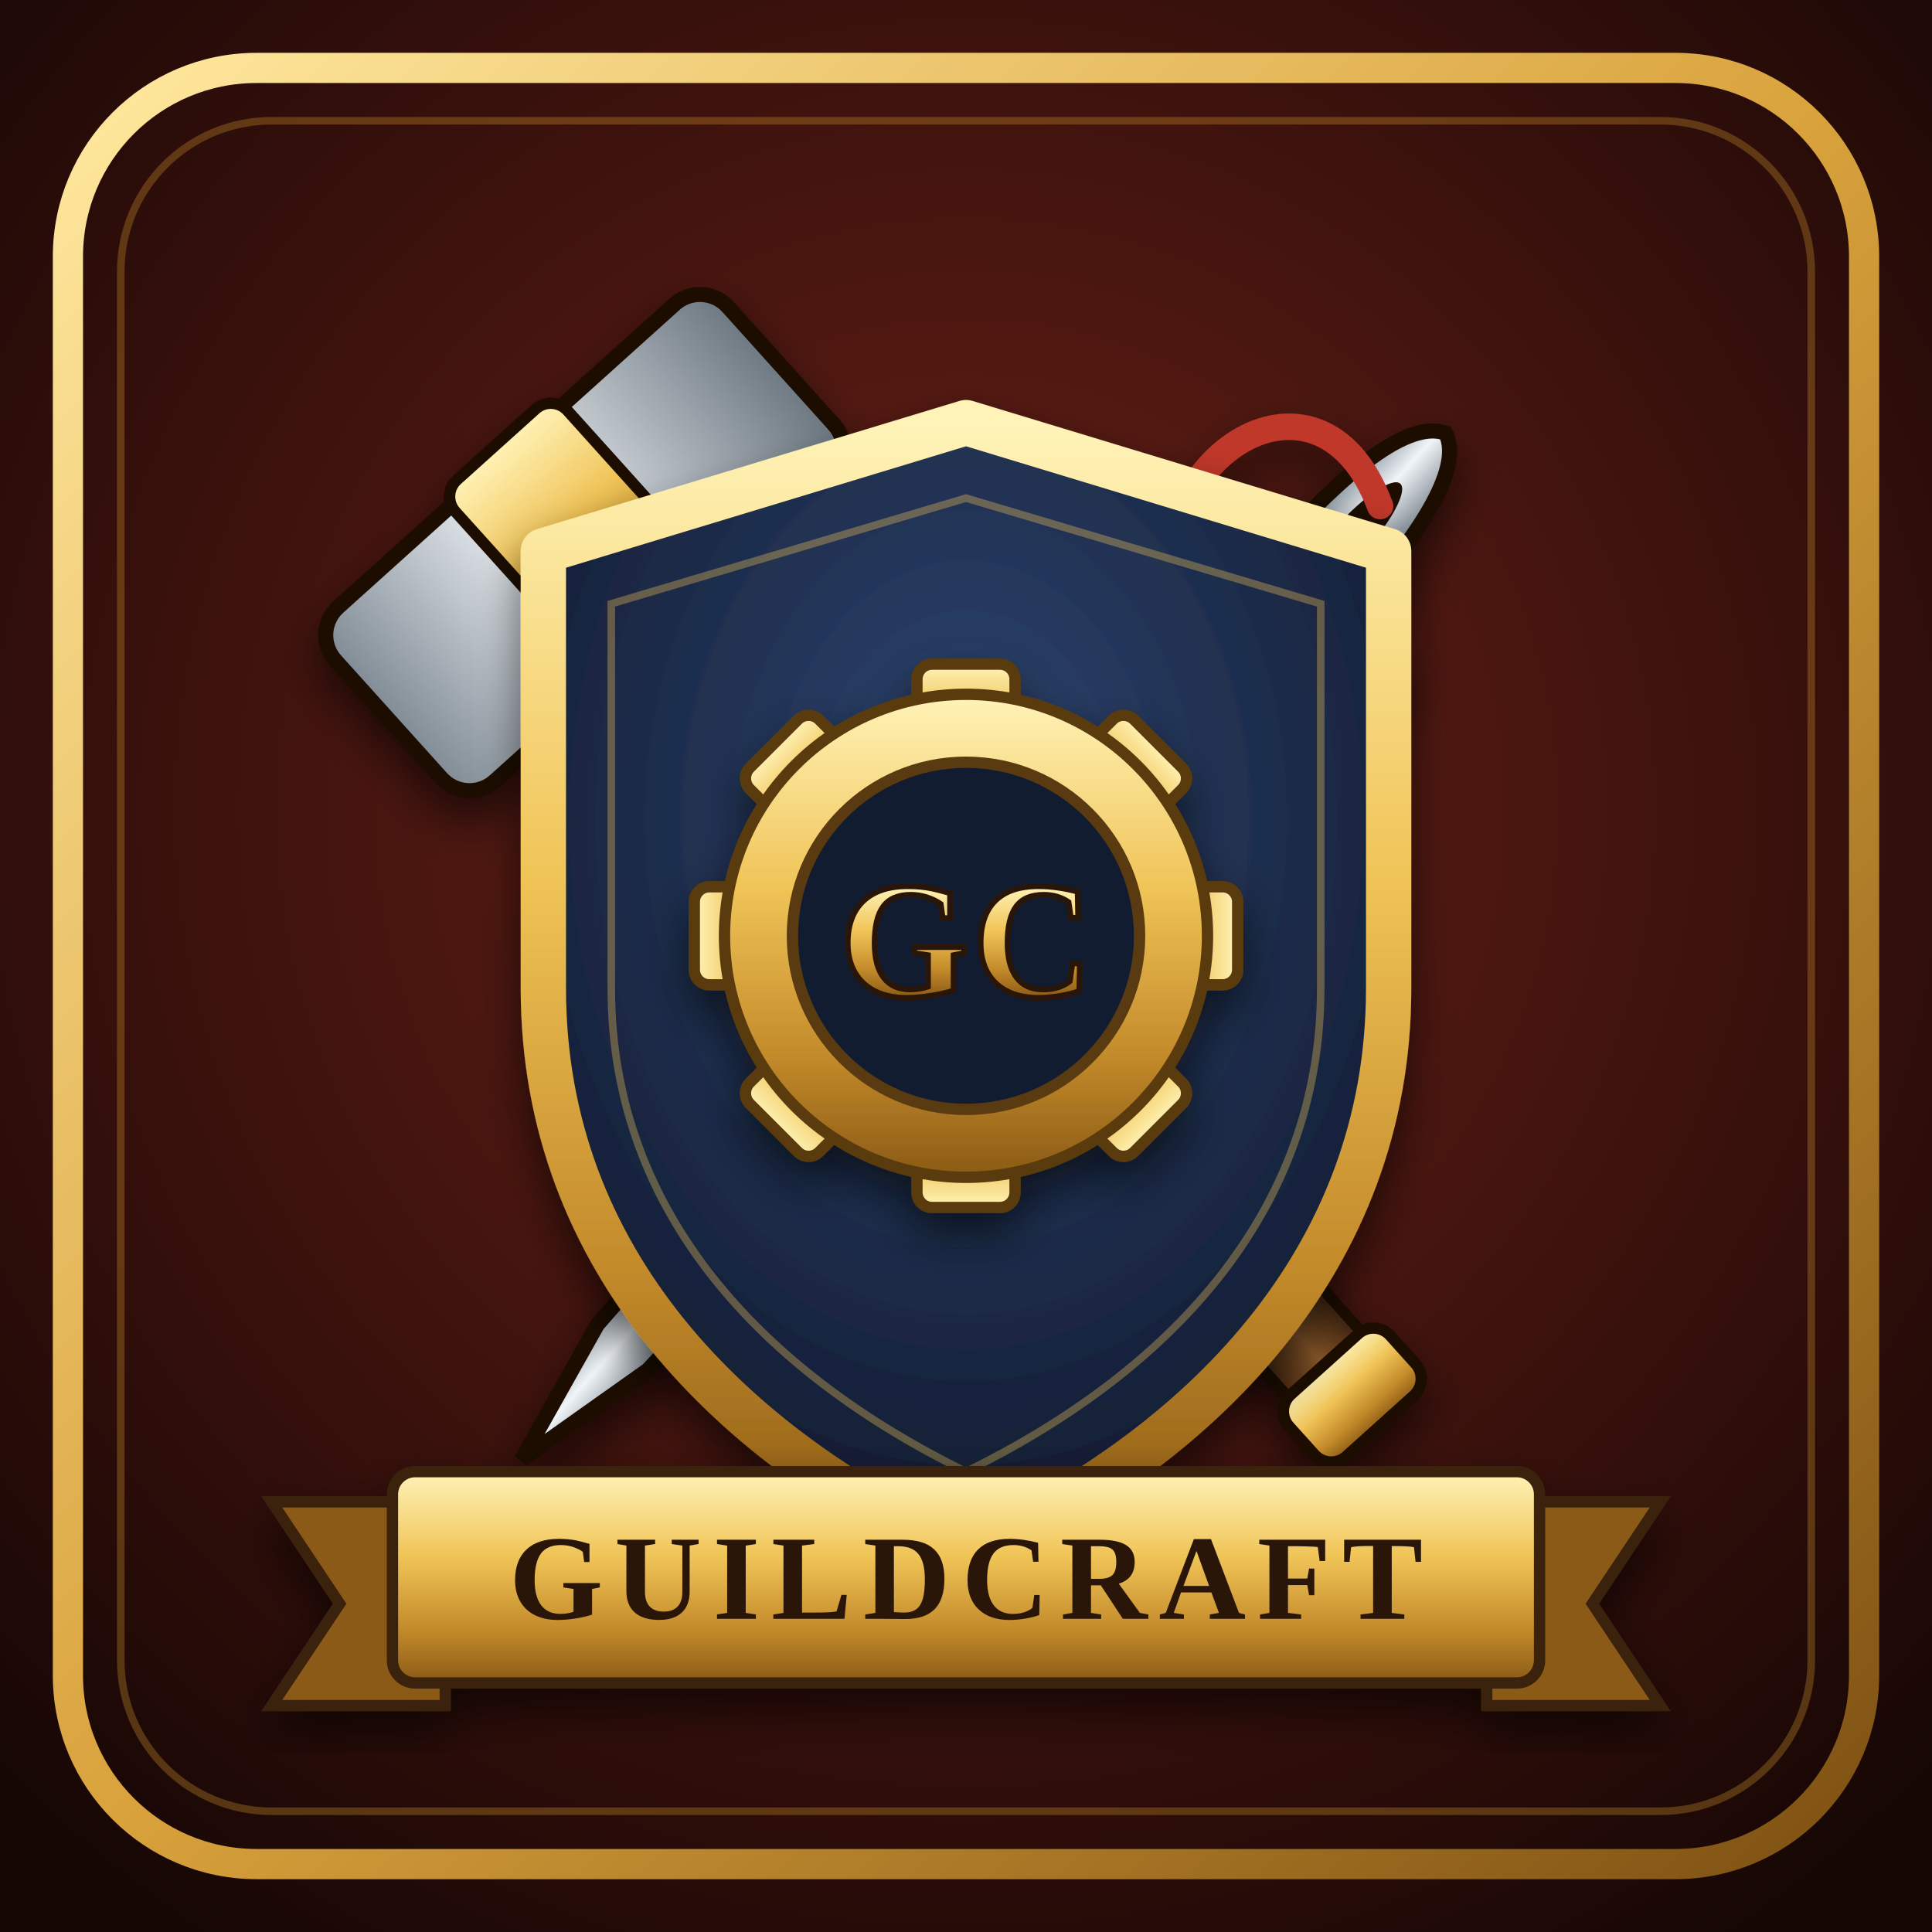
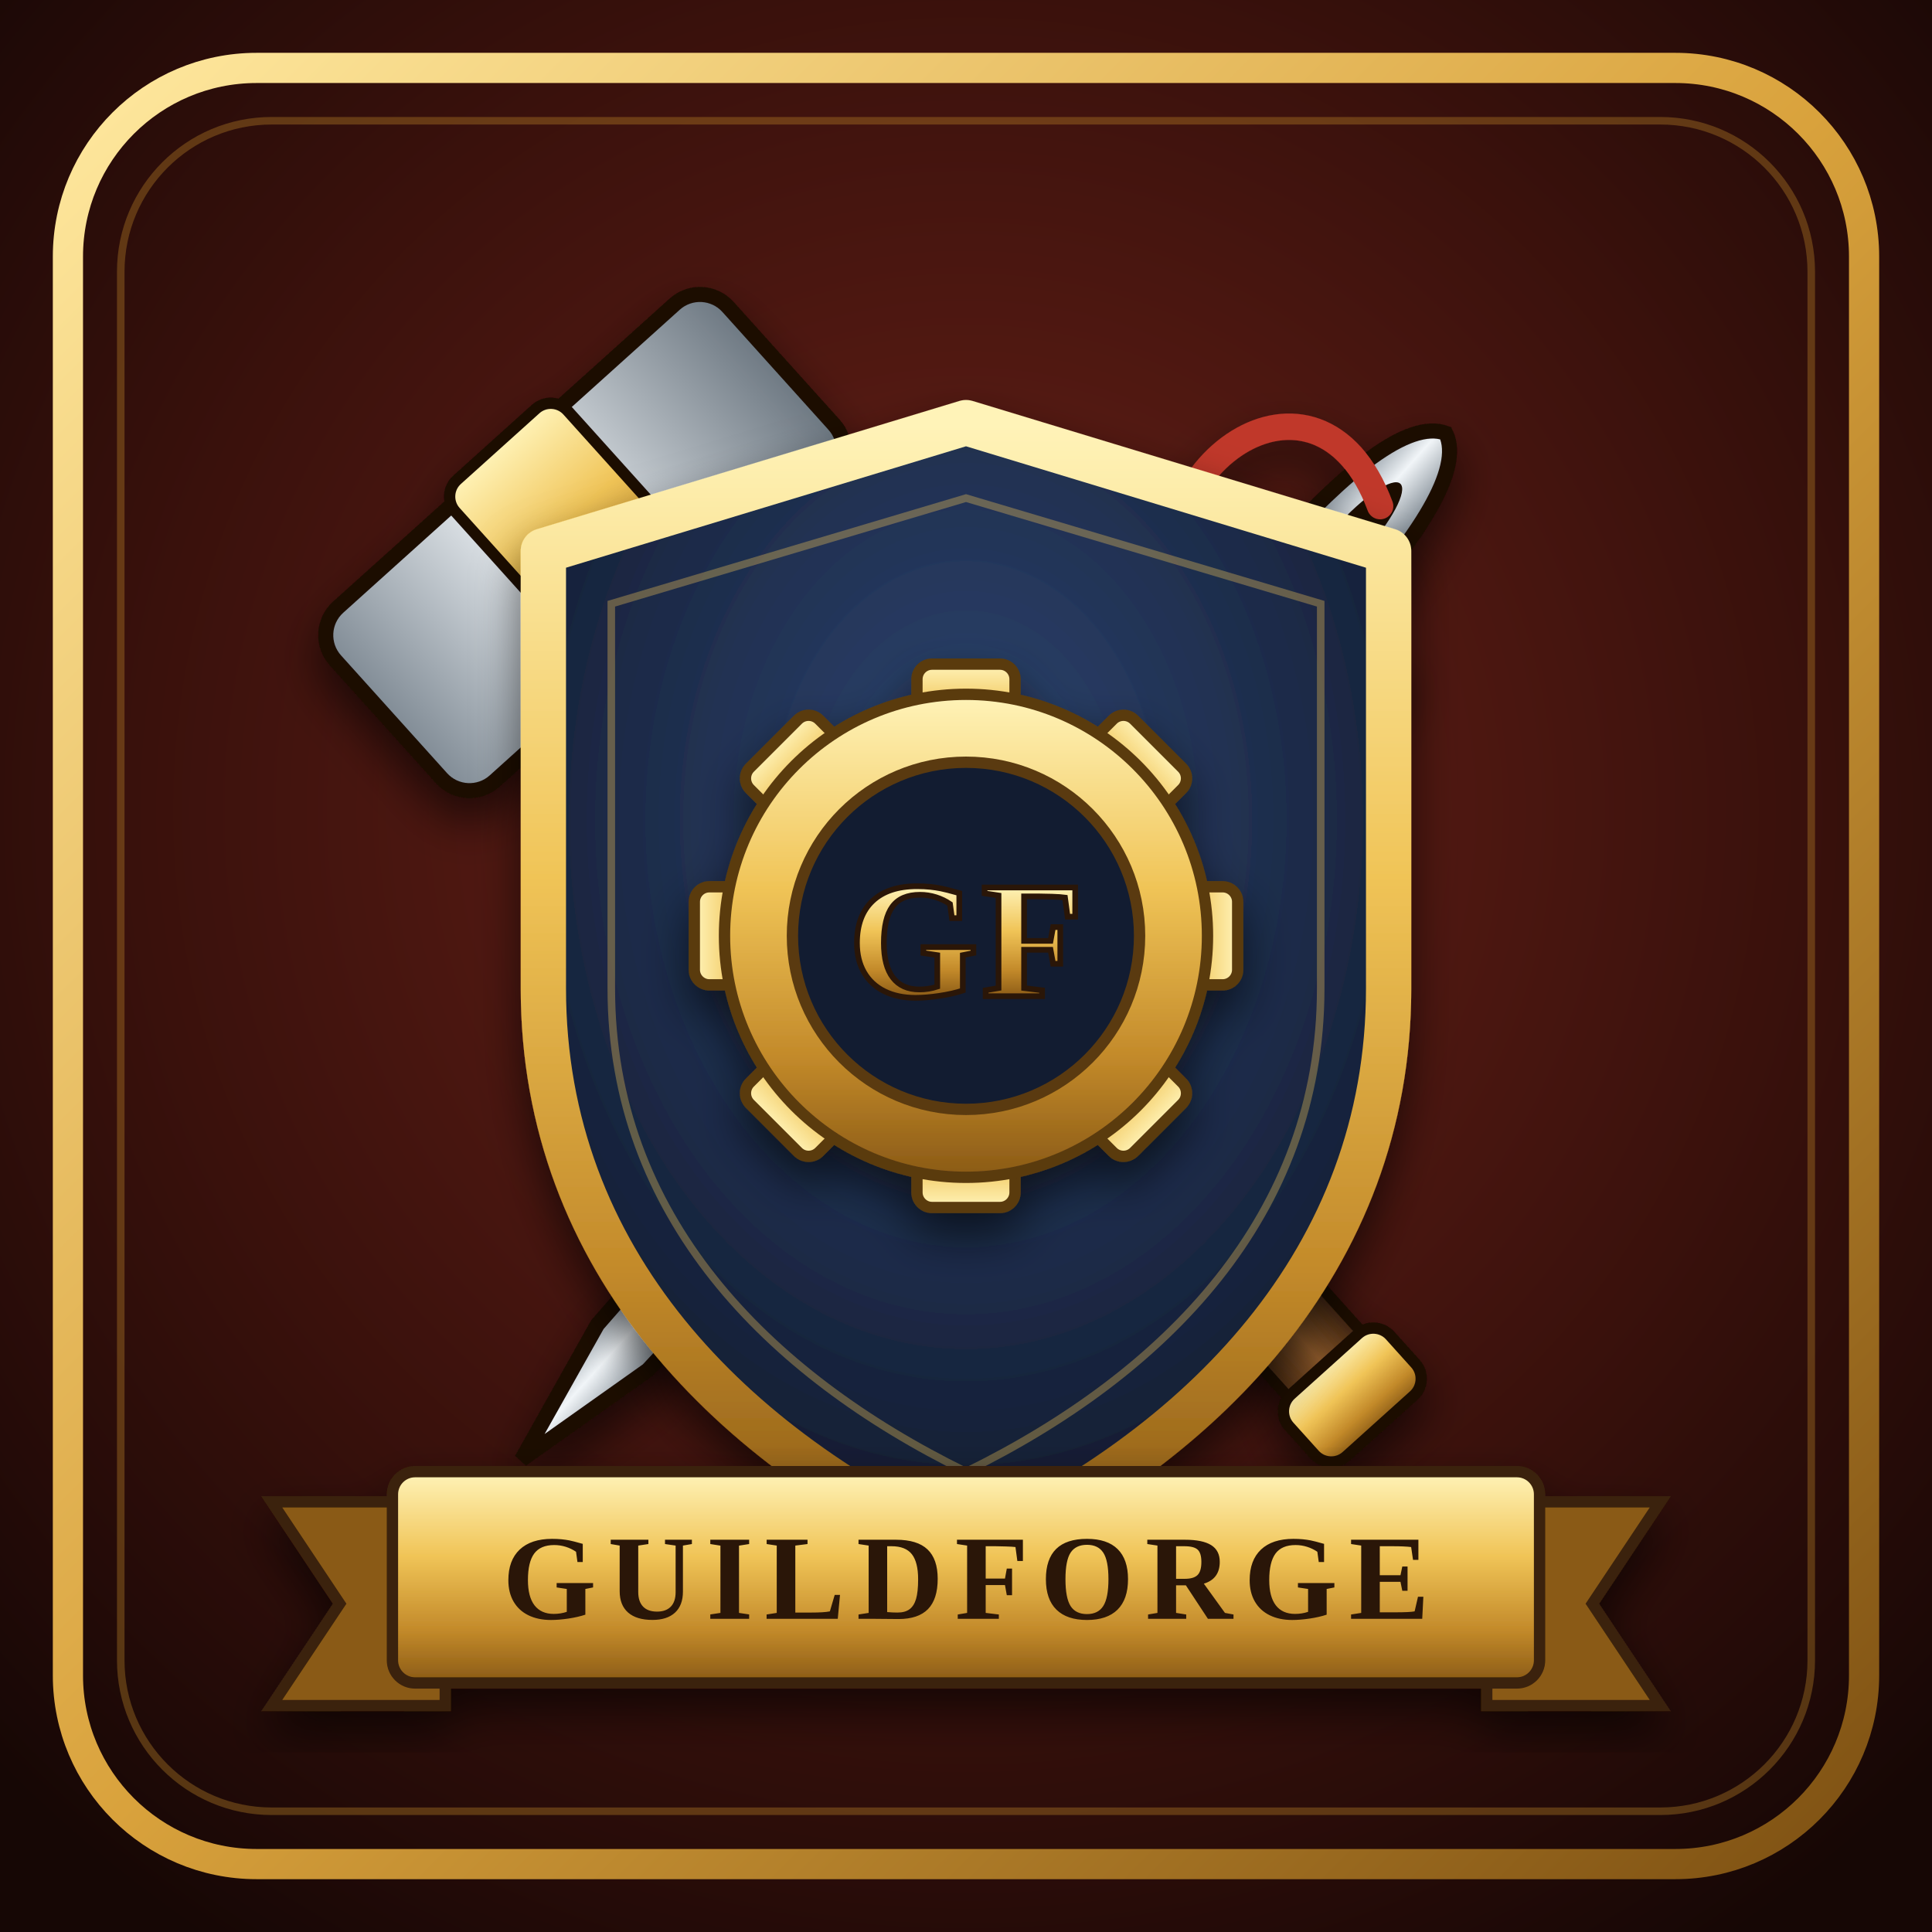
<svg xmlns="http://www.w3.org/2000/svg" width="512" height="512" viewBox="0 0 512 512">
  <defs>
    <radialGradient id="bg" cx="50%" cy="42%" r="70%">
      <stop offset="0%" stop-color="#6b2118" />
      <stop offset="60%" stop-color="#3a110c" />
      <stop offset="100%" stop-color="#160705" />
    </radialGradient>
    <linearGradient id="gold" x1="0" y1="0" x2="0" y2="1">
      <stop offset="0%" stop-color="#fff3b8" />
      <stop offset="40%" stop-color="#f0c457" />
      <stop offset="75%" stop-color="#c38a2a" />
      <stop offset="100%" stop-color="#8a5a16" />
    </linearGradient>
    <linearGradient id="goldSide" x1="0" y1="0" x2="1" y2="1">
      <stop offset="0%" stop-color="#ffe9a0" />
      <stop offset="50%" stop-color="#d9a23c" />
      <stop offset="100%" stop-color="#7d5012" />
    </linearGradient>
    <linearGradient id="steel" x1="0" y1="0" x2="1" y2="0">
      <stop offset="0%" stop-color="#7f8a94" />
      <stop offset="45%" stop-color="#f1f5f8" />
      <stop offset="100%" stop-color="#6c7781" />
    </linearGradient>
    <linearGradient id="wood" x1="0" y1="0" x2="1" y2="0">
      <stop offset="0%" stop-color="#4a2a12" />
      <stop offset="50%" stop-color="#8d5a2b" />
      <stop offset="100%" stop-color="#3d220e" />
    </linearGradient>
    <radialGradient id="shield" cx="50%" cy="35%" r="70%">
      <stop offset="0%" stop-color="#2f4673" />
      <stop offset="100%" stop-color="#0f1729" />
    </radialGradient>
    <filter id="shadow" x="-20%" y="-20%" width="140%" height="140%">
      <feDropShadow dx="0" dy="6" stdDeviation="6" flood-color="#000" flood-opacity="0.6" />
    </filter>
  </defs>
  <rect width="512" height="512" fill="url(#bg)" />
  <rect x="18" y="18" width="476" height="476" rx="50" fill="none" stroke="url(#goldSide)" stroke-width="8" />
  <rect x="32" y="32" width="448" height="448" rx="40" fill="none" stroke="#c38a2a" stroke-opacity="0.35" stroke-width="2" />
  <g filter="url(#shadow)">
    <g transform="rotate(-42 256 256)">
      <rect x="243" y="118" width="26" height="300" rx="9" fill="url(#wood)" stroke="#1d0f05" stroke-width="3" />
      <rect x="238" y="398" width="36" height="22" rx="6" fill="url(#gold)" stroke="#1d0f05" stroke-width="3" />
      <rect x="186" y="74" width="140" height="62" rx="10" fill="url(#steel)" stroke="#1d0f05" stroke-width="4" />
      <rect x="236" y="70" width="40" height="70" rx="6" fill="url(#gold)" stroke="#1d0f05" stroke-width="3" />
    </g>
    <g transform="rotate(42 256 256)">
      <path d="M256 66 C266 70 269 92 269 118 L265 392 L256 432 L247 392 L243 118 C243 92 246 70 256 66 Z" fill="url(#steel)" stroke="#1d0f05" stroke-width="4" />
      <ellipse cx="256" cy="104" rx="5" ry="20" fill="#1d0f05" />
      <path d="M256 92 C214 70 200 128 236 150 C268 170 300 142 286 120" fill="none" stroke="#c0392b" stroke-width="7" stroke-linecap="round" />
    </g>
  </g>
  <path d="M256 112 L368 146 L368 262 C368 334 318 384 256 412 C194 384 144 334 144 262 L144 146 Z" fill="url(#shield)" stroke="url(#gold)" stroke-width="12" stroke-linejoin="round" filter="url(#shadow)" />
  <path d="M256 132 L350 160 L350 262 C350 322 309 364 256 390 C203 364 162 322 162 262 L162 160 Z" fill="none" stroke="#f0c457" stroke-opacity="0.35" stroke-width="2" />
  <g fill="url(#gold)" stroke="#5a3a10" stroke-width="3" filter="url(#shadow)">
    <rect x="243" y="176" width="26" height="30" rx="4" transform="rotate(0 256 248)" />
    <rect x="243" y="176" width="26" height="30" rx="4" transform="rotate(45 256 248)" />
    <rect x="243" y="176" width="26" height="30" rx="4" transform="rotate(90 256 248)" />
    <rect x="243" y="176" width="26" height="30" rx="4" transform="rotate(135 256 248)" />
    <rect x="243" y="176" width="26" height="30" rx="4" transform="rotate(180 256 248)" />
    <rect x="243" y="176" width="26" height="30" rx="4" transform="rotate(225 256 248)" />
    <rect x="243" y="176" width="26" height="30" rx="4" transform="rotate(270 256 248)" />
    <rect x="243" y="176" width="26" height="30" rx="4" transform="rotate(315 256 248)" />
    <circle cx="256" cy="248" r="64" />
  </g>
  <circle cx="256" cy="248" r="46" fill="#121c31" stroke="#5a3a10" stroke-width="3" />
-   <text x="256" y="264" text-anchor="middle" font-family="Georgia, 'Times New Roman', serif" font-weight="bold" font-size="44" fill="url(#gold)" stroke="#2a1608" stroke-width="1.5" letter-spacing="1">GC</text>
+   <text x="256" y="264" text-anchor="middle" font-family="Georgia, 'Times New Roman', serif" font-weight="bold" font-size="44" fill="url(#gold)" stroke="#2a1608" stroke-width="1.5" letter-spacing="1">GF</text>
  <g filter="url(#shadow)">
    <path d="M72 398 L118 398 L118 452 L72 452 L90 425 Z" fill="#8a5a16" stroke="#3a2108" stroke-width="3" />
    <path d="M440 398 L394 398 L394 452 L440 452 L422 425 Z" fill="#8a5a16" stroke="#3a2108" stroke-width="3" />
    <rect x="104" y="390" width="304" height="56" rx="6" fill="url(#gold)" stroke="#3a2108" stroke-width="3" />
  </g>
-   <text x="256" y="429" text-anchor="middle" font-family="Georgia, 'Times New Roman', serif" font-weight="bold" font-size="32" fill="#2a1608" letter-spacing="3">GUILDCRAFT</text>
+   <text x="256" y="429" text-anchor="middle" font-family="Georgia, 'Times New Roman', serif" font-weight="bold" font-size="32" fill="#2a1608" letter-spacing="3">GUILDFORGE</text>
</svg>
